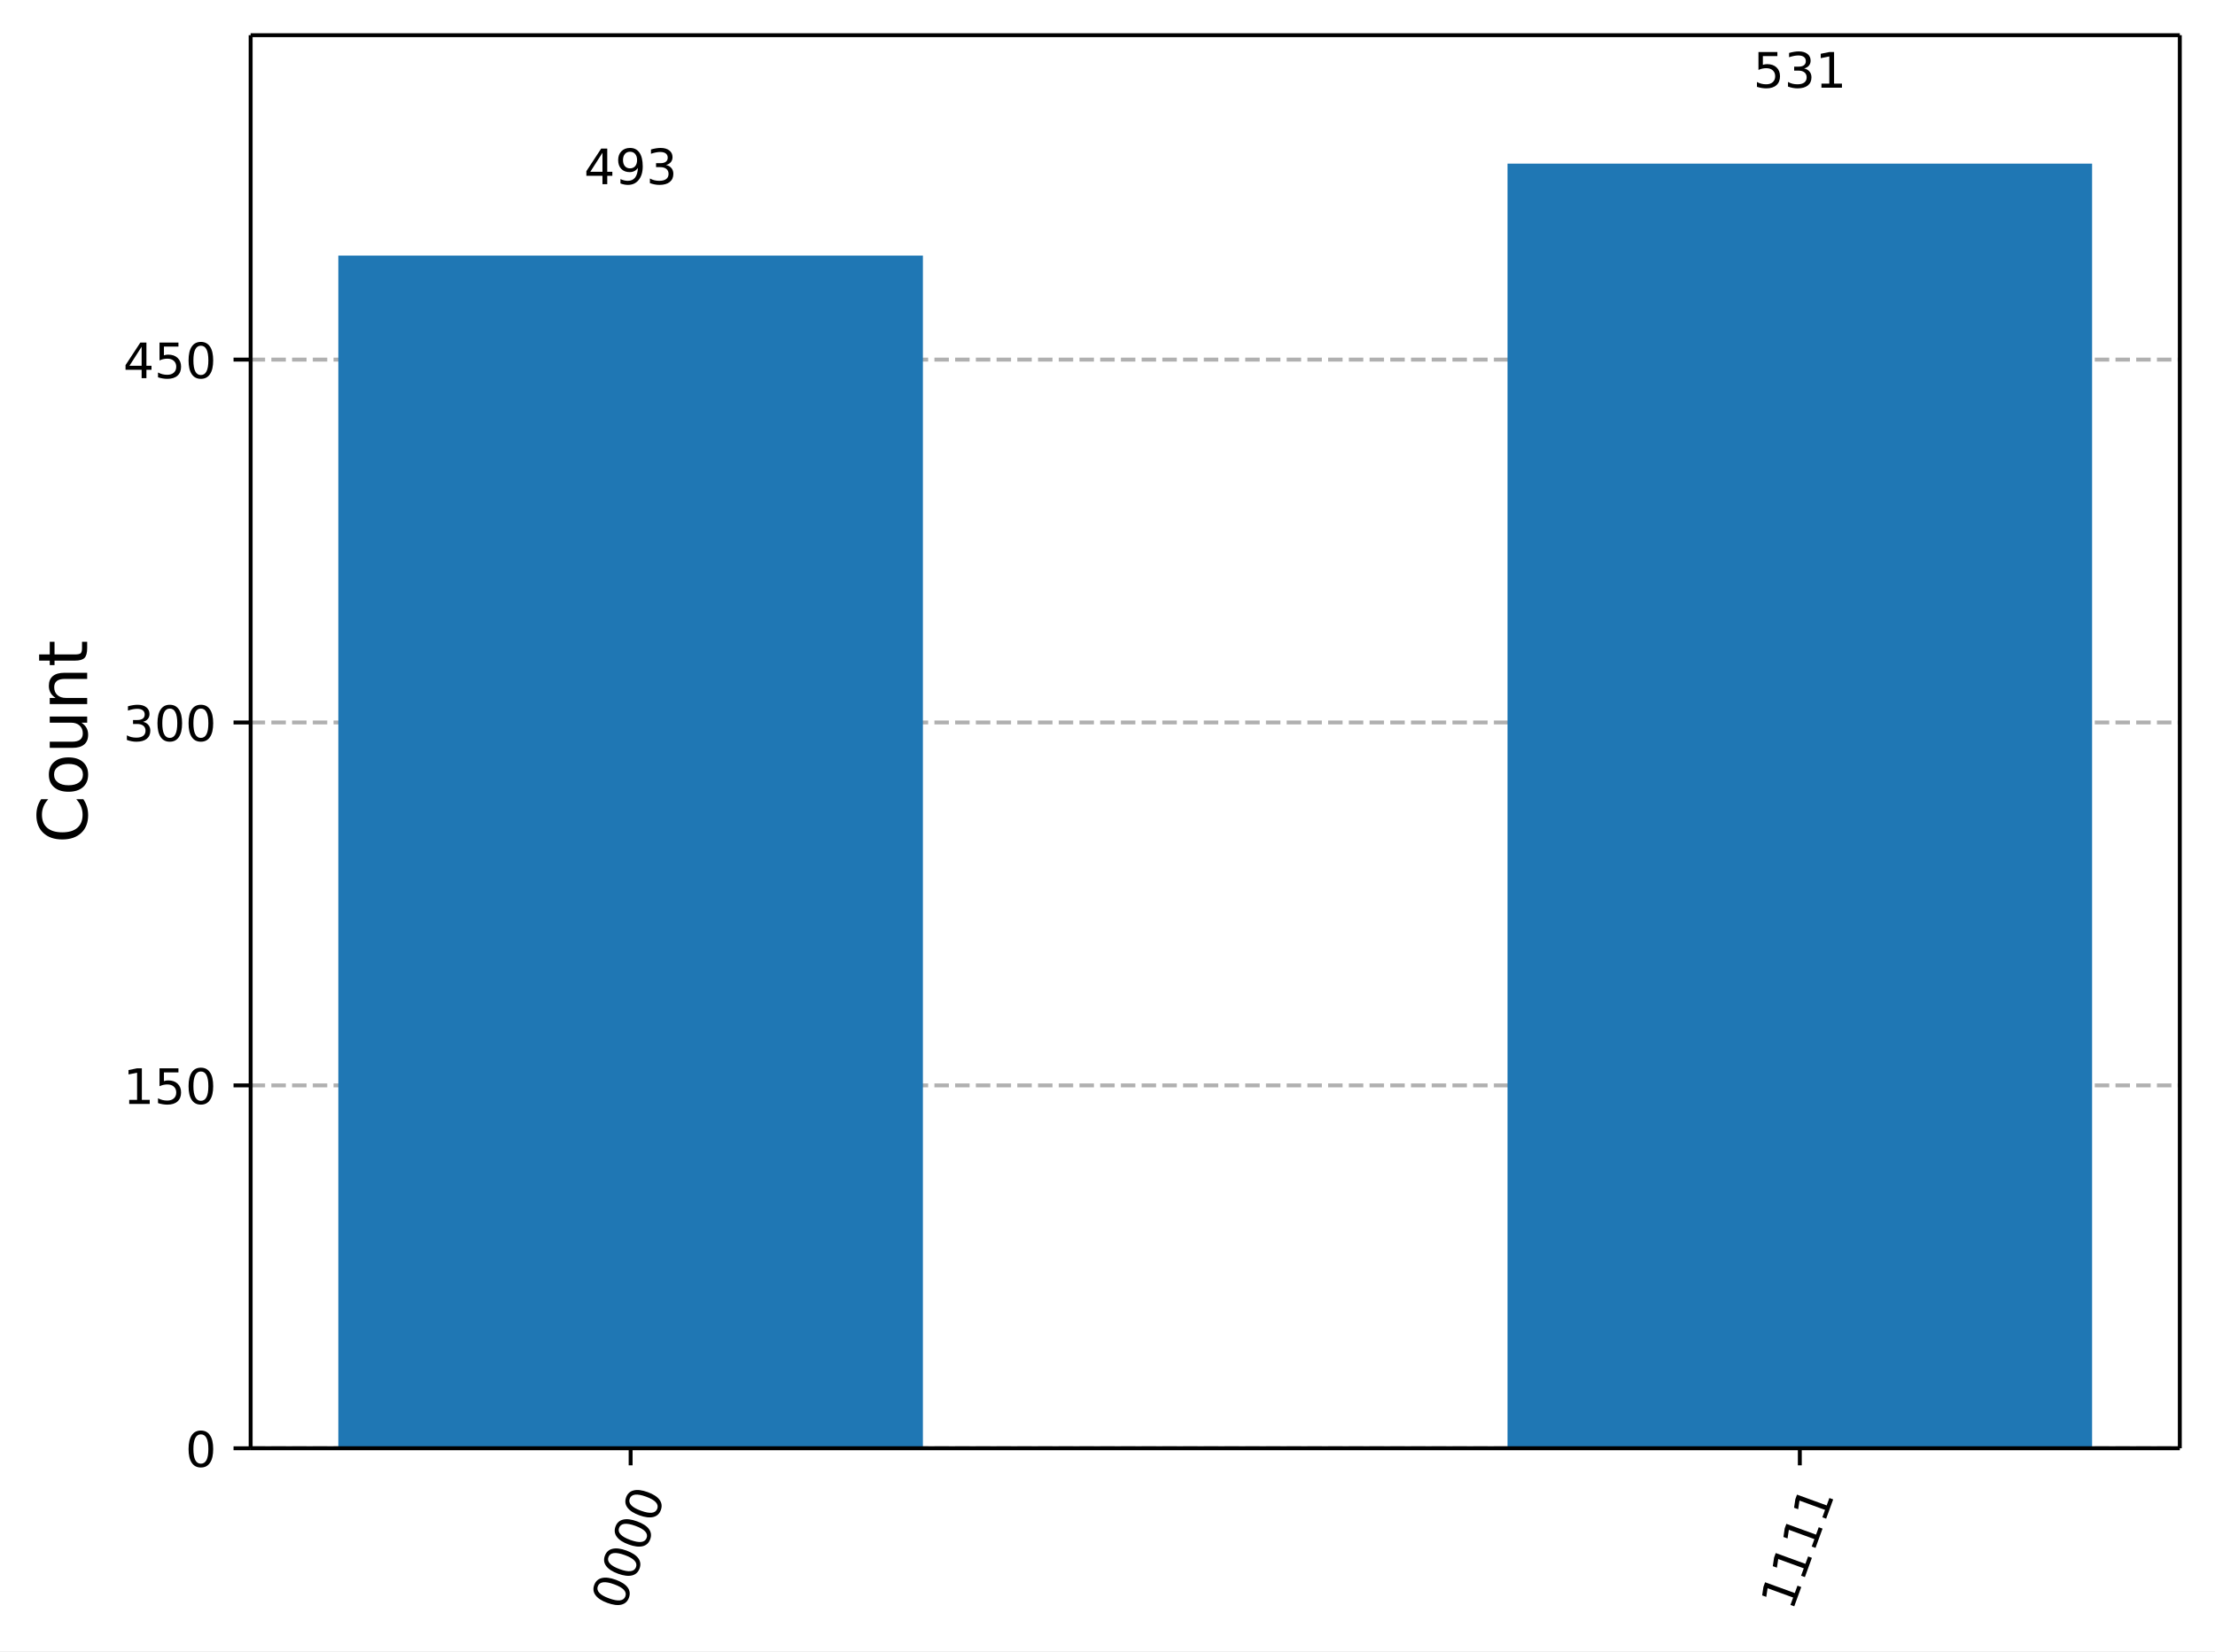
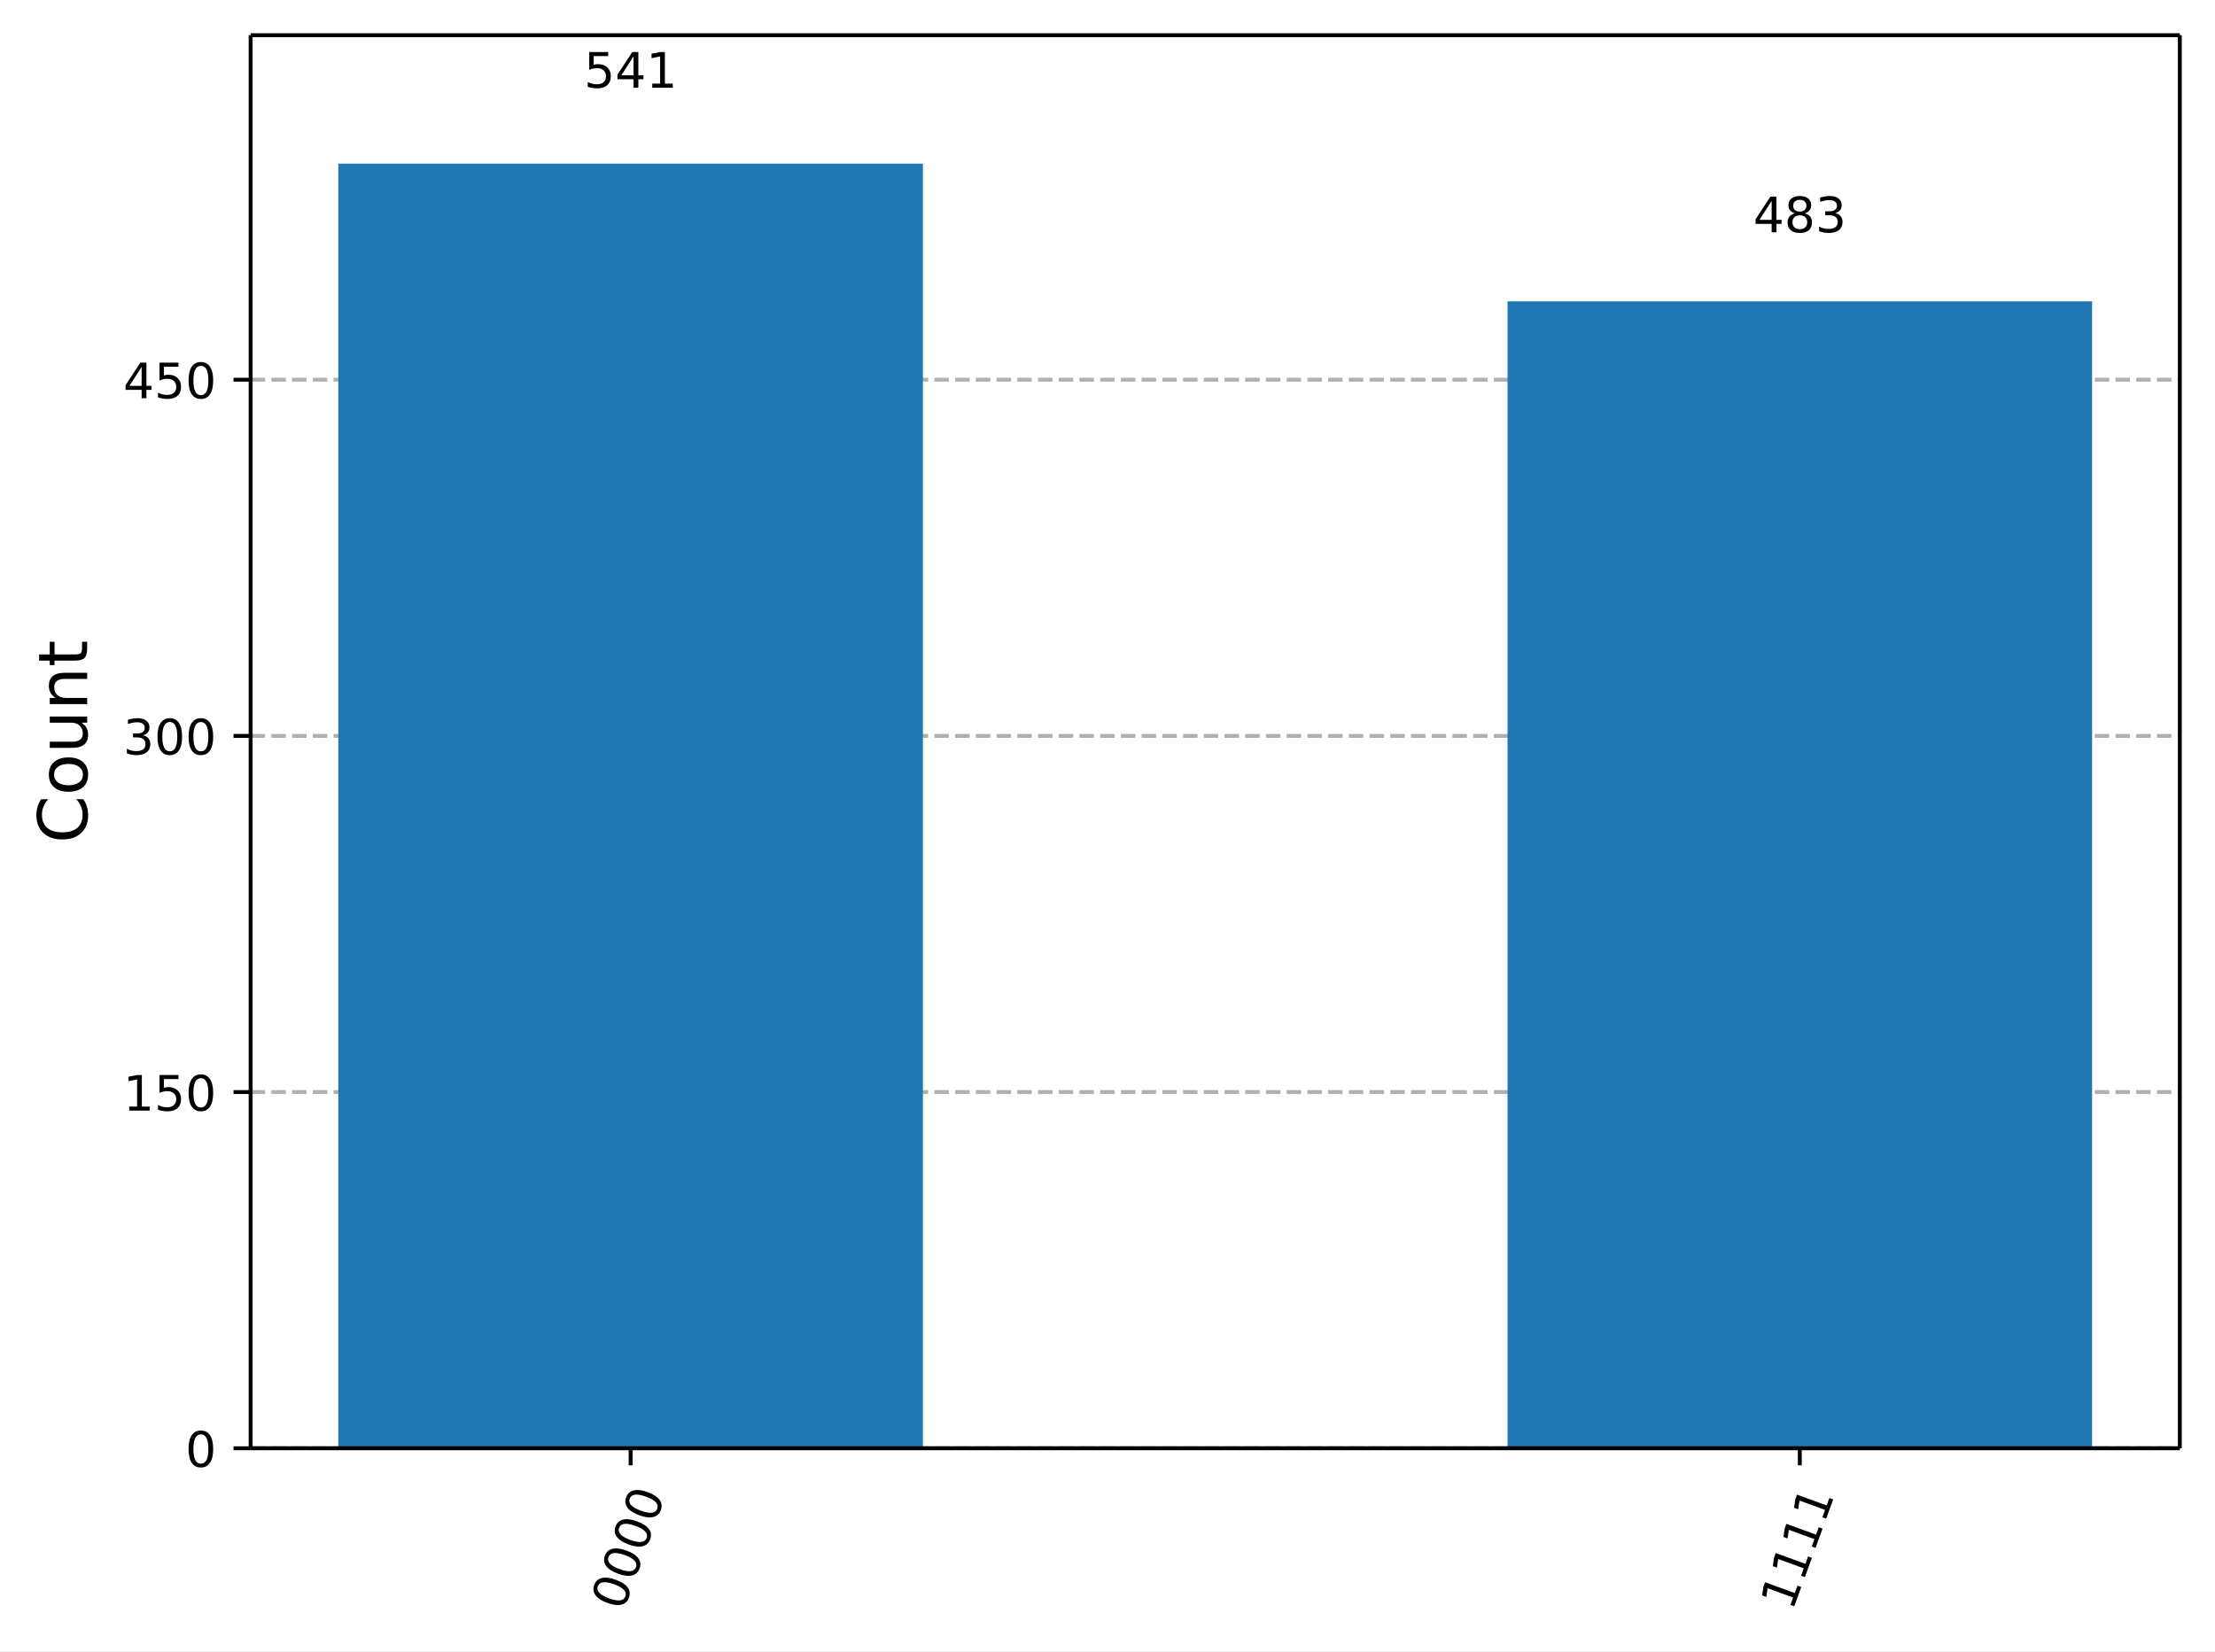
<svg xmlns="http://www.w3.org/2000/svg" xmlns:xlink="http://www.w3.org/1999/xlink" width="453.25pt" height="337.96pt" version="1.1" viewBox="0 0 453.25 337.96">
  <defs>
    <style type="text/css">*{stroke-linejoin: round; stroke-linecap: butt}</style>
  </defs>
  <path d="m0 337.96h453.25v-337.96h-453.25z" fill="#ffffff" />
  <path d="m51.288 296.42h394.76v-289.22h-394.76z" fill="#ffffff" />
  <defs>
    <path id="7b39cdf80ab" d="m0 0v3.5" stroke="#000000" stroke-width=".8" />
  </defs>
  <use x="129.043" y="296.423" stroke="#000000" stroke-width=".8" xlink:href="#7b39cdf80ab" />
  <g transform="translate(127.48 329.94) rotate(-70) scale(.1 -.1)">
    <defs>
      <path id="DejaVuSans-13" transform="scale(.015625)" d="m2034 4250q-487 0-733-480-245-479-245-1442 0-959 245-1439 246-480 733-480 491 0 736 480 246 480 246 1439 0 963-246 1442-245 480-736 480zm0 500q785 0 1199-621 414-620 414-1801 0-1178-414-1799-414-620-1199-620-784 0-1198 620-414 621-414 1799 0 1181 414 1801 414 621 1198 621z" />
    </defs>
    <use xlink:href="#DejaVuSans-13" />
    <use transform="translate(63.625)" xlink:href="#DejaVuSans-13" />
    <use transform="translate(127.25)" xlink:href="#DejaVuSans-13" />
    <use transform="translate(190.88)" xlink:href="#DejaVuSans-13" />
  </g>
  <use x="368.292" y="296.423" stroke="#000000" stroke-width=".8" xlink:href="#7b39cdf80ab" />
  <g transform="translate(366.73 329.94) rotate(-70) scale(.1 -.1)">
    <defs>
      <path id="DejaVuSans-14" transform="scale(.015625)" d="m794 531h1031v3560l-1122-225v575l1116 225h631v-4135h1031v-531h-2687v531z" />
    </defs>
    <use xlink:href="#DejaVuSans-14" />
    <use transform="translate(63.625)" xlink:href="#DejaVuSans-14" />
    <use transform="translate(127.25)" xlink:href="#DejaVuSans-14" />
    <use transform="translate(190.88)" xlink:href="#DejaVuSans-14" />
  </g>
  <path d="m51.288 296.42h394.76" clip-path="url(#0ec30a5e6fc)" fill="none" stroke="#b0b0b0" stroke-dasharray="2.96,1.28" stroke-width=".8" />
  <defs>
    <path id="85a11dd7df4" d="m0 0h-3.5" stroke="#000000" stroke-width=".8" />
  </defs>
  <use x="51.288" y="296.423" stroke="#000000" stroke-width=".8" xlink:href="#85a11dd7df4" />
  <g transform="translate(37.925 300.22) scale(.1 -.1)">
    <use xlink:href="#DejaVuSans-13" />
  </g>
-   <path d="m51.288 222.15h394.76" clip-path="url(#0ec30a5e6fc)" fill="none" stroke="#b0b0b0" stroke-dasharray="2.96,1.28" stroke-width=".8" />
-   <use x="51.288" y="222.149" stroke="#000000" stroke-width=".8" xlink:href="#85a11dd7df4" />
-   <g transform="translate(25.2 225.95) scale(.1 -.1)">
+   <path d="m51.288 223.52h394.76" clip-path="url(#0ec30a5e6fc)" fill="none" stroke="#b0b0b0" stroke-dasharray="2.96,1.28" stroke-width=".8" />
+   <use x="51.288" y="223.522" stroke="#000000" stroke-width=".8" xlink:href="#85a11dd7df4" />
+   <g transform="translate(25.2 227.32) scale(.1 -.1)">
    <defs>
      <path id="DejaVuSans-18" transform="scale(.015625)" d="m691 4666h2478v-532h-1900v-1143q137 47 274 70 138 23 276 23 781 0 1237-428 457-428 457-1159 0-753-469-1171-469-417-1322-417-294 0-599 50-304 50-629 150v635q281-153 581-228t634-75q541 0 856 284 316 284 316 772 0 487-316 771-315 285-856 285-253 0-505-56-251-56-513-175v2344z" />
    </defs>
    <use xlink:href="#DejaVuSans-14" />
    <use transform="translate(63.625)" xlink:href="#DejaVuSans-18" />
    <use transform="translate(127.25)" xlink:href="#DejaVuSans-13" />
  </g>
-   <path d="m51.288 147.87h394.76" clip-path="url(#0ec30a5e6fc)" fill="none" stroke="#b0b0b0" stroke-dasharray="2.96,1.28" stroke-width=".8" />
-   <use x="51.288" y="147.875" stroke="#000000" stroke-width=".8" xlink:href="#85a11dd7df4" />
-   <g transform="translate(25.2 151.67) scale(.1 -.1)">
+   <path d="m51.288 150.62h394.76" clip-path="url(#0ec30a5e6fc)" fill="none" stroke="#b0b0b0" stroke-dasharray="2.96,1.28" stroke-width=".8" />
+   <use x="51.288" y="150.621" stroke="#000000" stroke-width=".8" xlink:href="#85a11dd7df4" />
+   <g transform="translate(25.2 154.42) scale(.1 -.1)">
    <defs>
      <path id="DejaVuSans-16" transform="scale(.015625)" d="m2597 2516q453-97 707-404 255-306 255-756 0-690-475-1069-475-378-1350-378-293 0-604 58t-642 174v609q262-153 574-231 313-78 654-78 593 0 904 234t311 681q0 413-289 645-289 233-804 233h-544v519h569q465 0 712 186t247 536q0 359-255 551-254 193-729 193-260 0-557-57-297-56-653-174v562q360 100 674 150t592 50q719 0 1137-327 419-326 419-882 0-388-222-655t-631-370z" />
    </defs>
    <use xlink:href="#DejaVuSans-16" />
    <use transform="translate(63.625)" xlink:href="#DejaVuSans-13" />
    <use transform="translate(127.25)" xlink:href="#DejaVuSans-13" />
  </g>
-   <path d="m51.288 73.601h394.76" clip-path="url(#0ec30a5e6fc)" fill="none" stroke="#b0b0b0" stroke-dasharray="2.96,1.28" stroke-width=".8" />
-   <use x="51.288" y="73.601" stroke="#000000" stroke-width=".8" xlink:href="#85a11dd7df4" />
-   <g transform="translate(25.2 77.4) scale(.1 -.1)">
+   <path d="m51.288 77.72h394.76" clip-path="url(#0ec30a5e6fc)" fill="none" stroke="#b0b0b0" stroke-dasharray="2.96,1.28" stroke-width=".8" />
+   <use x="51.288" y="77.72" stroke="#000000" stroke-width=".8" xlink:href="#85a11dd7df4" />
+   <g transform="translate(25.2 81.518) scale(.1 -.1)">
    <defs>
      <path id="DejaVuSans-17" transform="scale(.015625)" d="m2419 4116-1594-2491h1594v2491zm-166 550h794v-3041h666v-525h-666v-1100h-628v1100h-2106v609l1940 2957z" />
    </defs>
    <use xlink:href="#DejaVuSans-17" />
    <use transform="translate(63.625)" xlink:href="#DejaVuSans-18" />
    <use transform="translate(127.25)" xlink:href="#DejaVuSans-13" />
  </g>
  <g transform="translate(17.837 172.6) rotate(-90) scale(.14 -.14)">
    <defs>
      <path id="DejaVuSans-26" transform="scale(.015625)" d="m4122 4306v-665q-319 297-680 443-361 147-767 147-800 0-1225-489t-425-1414q0-922 425-1411t1225-489q406 0 767 147t680 444v-660q-331-225-702-338-370-112-782-112-1060 0-1670 648-609 649-609 1771 0 1125 609 1773 610 649 1670 649 418 0 788-111 371-111 696-333z" />
      <path id="DejaVuSans-52" transform="scale(.015625)" d="m1959 3097q-462 0-731-361t-269-989 267-989q268-361 733-361 460 0 728 362 269 363 269 988 0 622-269 986-268 364-728 364zm0 487q750 0 1178-488 429-487 429-1349 0-859-429-1349-428-489-1178-489-753 0-1180 489-426 490-426 1349 0 862 426 1349 427 488 1180 488z" />
      <path id="DejaVuSans-58" transform="scale(.015625)" d="m544 1381v2119h575v-2097q0-497 193-746 194-248 582-248 465 0 735 297 271 297 271 810v1984h575v-3500h-575v538q-209-319-486-474-276-155-642-155-603 0-916 375-312 375-312 1097zm1447 2203z" />
      <path id="DejaVuSans-51" transform="scale(.015625)" d="m3513 2113v-2113h-575v2094q0 497-194 743-194 247-581 247-466 0-735-297-269-296-269-809v-1978h-578v3500h578v-544q207 316 486 472 280 156 646 156 603 0 912-373 310-373 310-1098z" />
      <path id="DejaVuSans-57" transform="scale(.015625)" d="m1172 4494v-994h1184v-447h-1184v-1900q0-428 117-550t477-122h590v-481h-590q-666 0-919 248-253 249-253 905v1900h-422v447h422v994h578z" />
    </defs>
    <use xlink:href="#DejaVuSans-26" />
    <use transform="translate(69.828)" xlink:href="#DejaVuSans-52" />
    <use transform="translate(131.02)" xlink:href="#DejaVuSans-58" />
    <use transform="translate(194.39)" xlink:href="#DejaVuSans-51" />
    <use transform="translate(257.77)" xlink:href="#DejaVuSans-57" />
  </g>
-   <path d="m69.231 296.42h119.62v-244.11h-119.62z" clip-path="url(#0ec30a5e6fc)" fill="#1f77b4" />
-   <path d="m308.48 296.42h119.62v-262.93h-119.62z" clip-path="url(#0ec30a5e6fc)" fill="#1f77b4" />
+   <path d="m69.231 296.42h119.62v-262.93h-119.62z" clip-path="url(#0ec30a5e6fc)" fill="#1f77b4" />
+   <path d="m308.48 296.42h119.62v-234.74h-119.62z" clip-path="url(#0ec30a5e6fc)" fill="#1f77b4" />
  <path d="m51.288 296.42v-289.22" fill="none" stroke="#000000" stroke-linecap="square" stroke-width=".8" />
  <path d="m446.05 296.42v-289.22" fill="none" stroke="#000000" stroke-linecap="square" stroke-width=".8" />
  <path d="m51.288 296.42h394.76" fill="none" stroke="#000000" stroke-linecap="square" stroke-width=".8" />
  <path d="m51.288 7.2h394.76" fill="none" stroke="#000000" stroke-linecap="square" stroke-width=".8" />
-   <g transform="translate(119.5 37.701) scale(.1 -.1)">
+   <g transform="translate(119.5 17.944) scale(.1 -.1)">
+     <use xlink:href="#DejaVuSans-18" />
+     <use transform="translate(63.625)" xlink:href="#DejaVuSans-17" />
+     <use transform="translate(127.25)" xlink:href="#DejaVuSans-14" />
+   </g>
+   <g transform="translate(358.75 47.542) scale(.1 -.1)">
    <defs>
-       <path id="DejaVuSans-1c" transform="scale(.015625)" d="m703 97v575q238-113 481-172 244-59 479-59 625 0 954 420 330 420 377 1277-181-269-460-413-278-144-615-144-700 0-1108 423-408 424-408 1159 0 718 425 1152 425 435 1131 435 810 0 1236-621 427-620 427-1801 0-1103-524-1761-523-658-1407-658-238 0-482 47-243 47-506 141zm1256 1978q425 0 673 290 249 291 249 798 0 503-249 795-248 292-673 292t-673-292-248-795q0-507 248-798 248-290 673-290z" />
+       <path id="DejaVuSans-1b" transform="scale(.015625)" d="m2034 2216q-450 0-708-241-257-241-257-662 0-422 257-663 258-241 708-241t709 242q260 243 260 662 0 421-258 662-257 241-711 241zm-631 268q-406 100-633 378-226 279-226 679 0 559 398 884 399 325 1092 325 697 0 1094-325t397-884q0-400-227-679-226-278-629-378 456-106 710-416 255-309 255-755 0-679-414-1042-414-362-1186-362-771 0-1186 362-414 363-414 1042 0 446 256 755 257 310 713 416zm-231 997q0-362 226-565 227-203 636-203 407 0 636 203 230 203 230 565 0 363-230 566-229 203-636 203-409 0-636-203-226-203-226-566z" />
    </defs>
    <use xlink:href="#DejaVuSans-17" />
-     <use transform="translate(63.625)" xlink:href="#DejaVuSans-1c" />
+     <use transform="translate(63.625)" xlink:href="#DejaVuSans-1b" />
    <use transform="translate(127.25)" xlink:href="#DejaVuSans-16" />
-   </g>
-   <g transform="translate(358.75 17.944) scale(.1 -.1)">
-     <use xlink:href="#DejaVuSans-18" />
-     <use transform="translate(63.625)" xlink:href="#DejaVuSans-16" />
-     <use transform="translate(127.25)" xlink:href="#DejaVuSans-14" />
  </g>
  <defs>
    <clipPath id="0ec30a5e6fc">
      <rect x="51.288" y="7.2" width="394.76" height="289.22" />
    </clipPath>
  </defs>
</svg>
